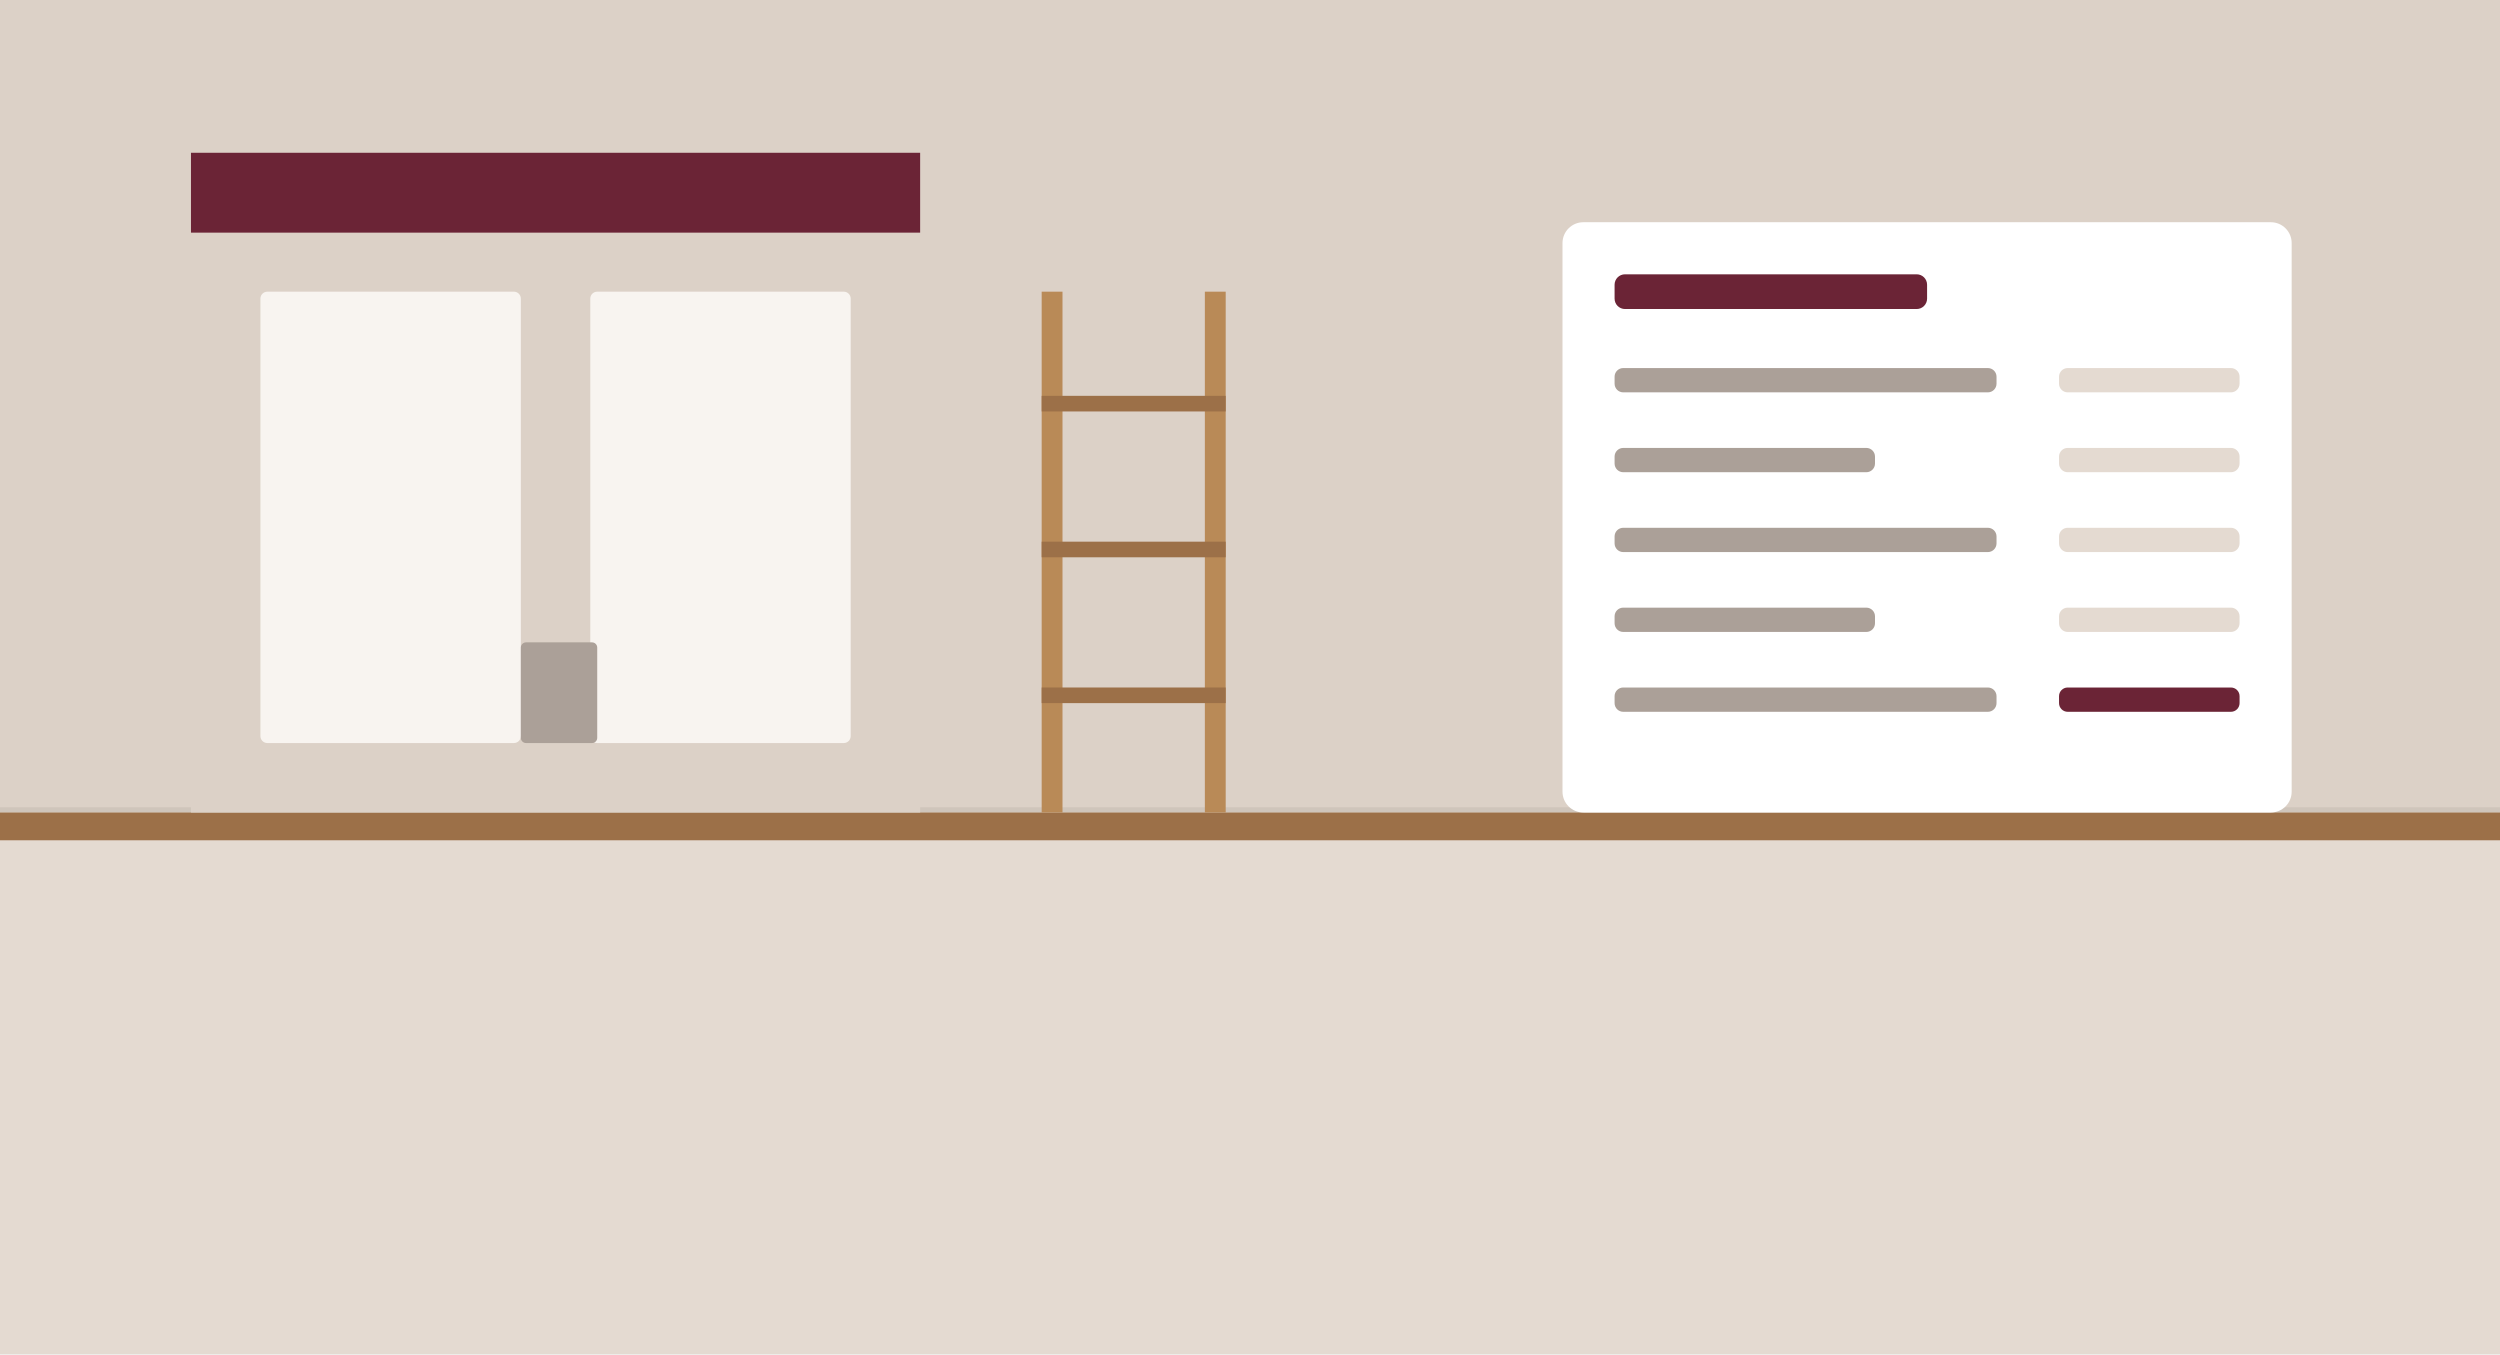
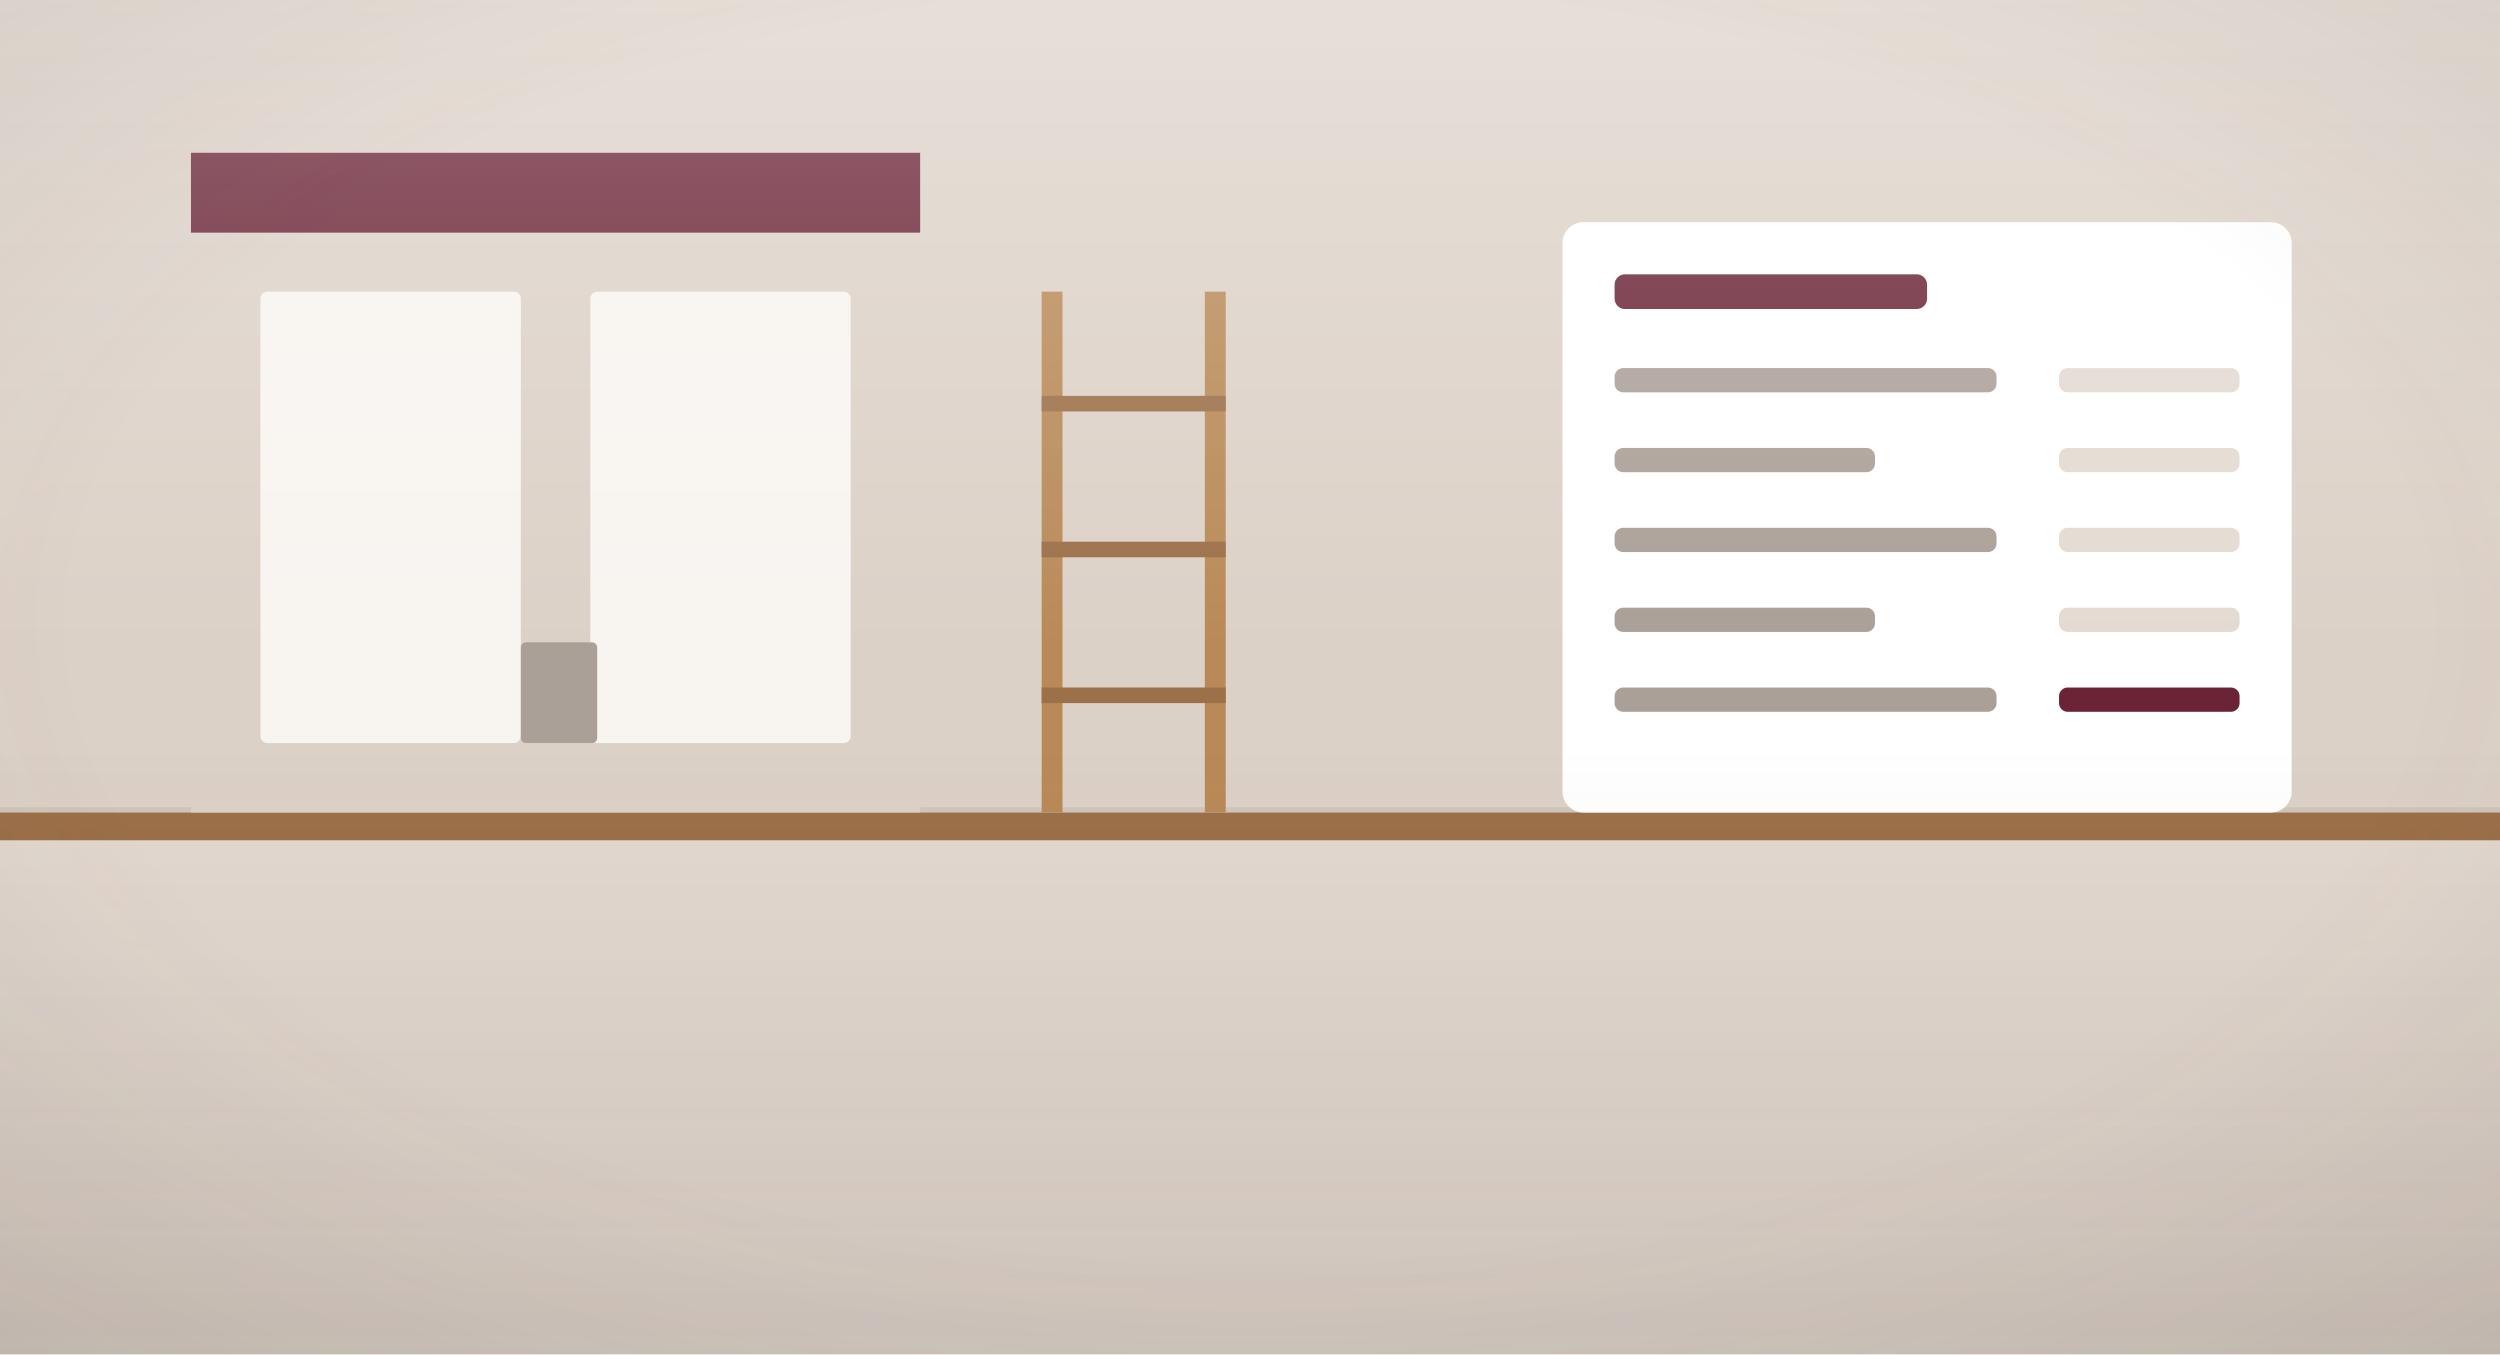
<svg xmlns="http://www.w3.org/2000/svg" viewBox="0 0 1440 780" width="1440" height="780" role="img">
+   <defs>
+     <linearGradient id="gTop" x1="0" y1="0" x2="0" y2="1">
+       <stop offset="0" stop-color="#FFFFFF" stop-opacity=".30" />
+       <stop offset=".48" stop-color="#FFFFFF" stop-opacity="0" />
+     </linearGradient>
+     <linearGradient id="gBot" x1="0" y1="0" x2="0" y2="1">
+       <stop offset=".55" stop-color="#3A2C24" stop-opacity="0" />
+       <stop offset="1" stop-color="#3A2C24" stop-opacity=".13" />
+     </linearGradient>
+     <radialGradient id="gVig" cx=".5" cy=".46" r=".75">
+       <stop offset=".62" stop-color="#3A2C24" stop-opacity="0" />
+       <stop offset="1" stop-color="#3A2C24" stop-opacity=".10" />
+     </radialGradient>
+   </defs>
  <rect x="0" y="0" width="1440" height="780" fill="#EDE6DF" />
  <rect x="0" y="0" width="1440" height="468" fill="#DCD1C7" />
  <rect x="0" y="468" width="1440" height="312" fill="#E4DAD1" />
  <rect x="0" y="465" width="1440" height="3" fill="rgba(0,0,0,.06)" />
  <rect x="0" y="468" width="1440" height="16" fill="#9C7048" />
  <g transform="translate(110,88)">
    <rect x="0" y="0" width="420" height="380" fill="#DCD1C7" />
    <rect x="0" y="0" width="420" height="46" fill="#6B2436" />
    <rect x="40" y="80" width="150" height="260" fill="#F8F4F0" rx="4" />
    <rect x="230" y="80" width="150" height="260" fill="#F8F4F0" rx="4" />
    <rect x="190" y="282" width="44" height="58" fill="#ABA098" rx="3" />
  </g>
  <g transform="translate(600,168)">
    <rect x="0" y="0" width="12" height="300" fill="#B98A57" />
    <rect x="94" y="0" width="12" height="300" fill="#B98A57" />
    <rect x="0" y="60" width="106" height="9" fill="#9C7048" />
    <rect x="0" y="144" width="106" height="9" fill="#9C7048" />
    <rect x="0" y="228" width="106" height="9" fill="#9C7048" />
  </g>
  <g transform="translate(900,128)">
    <rect x="0" y="0" width="420" height="340" fill="#FFFFFF" rx="12" />
    <rect x="30" y="30" width="180" height="20" fill="#6B2436" rx="6" />
    <rect x="30" y="84" width="220" height="14" fill="#ABA098" rx="5" />
    <rect x="30" y="130" width="150" height="14" fill="#ABA098" rx="5" />
    <rect x="30" y="176" width="220" height="14" fill="#ABA098" rx="5" />
    <rect x="30" y="222" width="150" height="14" fill="#ABA098" rx="5" />
    <rect x="30" y="268" width="220" height="14" fill="#ABA098" rx="5" />
    <rect x="286" y="84" width="104" height="14" fill="#E4DAD1" rx="5" />
    <rect x="286" y="130" width="104" height="14" fill="#E4DAD1" rx="5" />
    <rect x="286" y="176" width="104" height="14" fill="#E4DAD1" rx="5" />
    <rect x="286" y="222" width="104" height="14" fill="#E4DAD1" rx="5" />
    <rect x="286" y="268" width="104" height="14" fill="#6B2436" rx="5" />
  </g>
+   <rect x="0" y="0" width="1440" height="780" fill="url(#gTop)" />
+   <rect x="0" y="0" width="1440" height="780" fill="url(#gBot)" />
+   <rect x="0" y="0" width="1440" height="780" fill="url(#gVig)" />
</svg>
